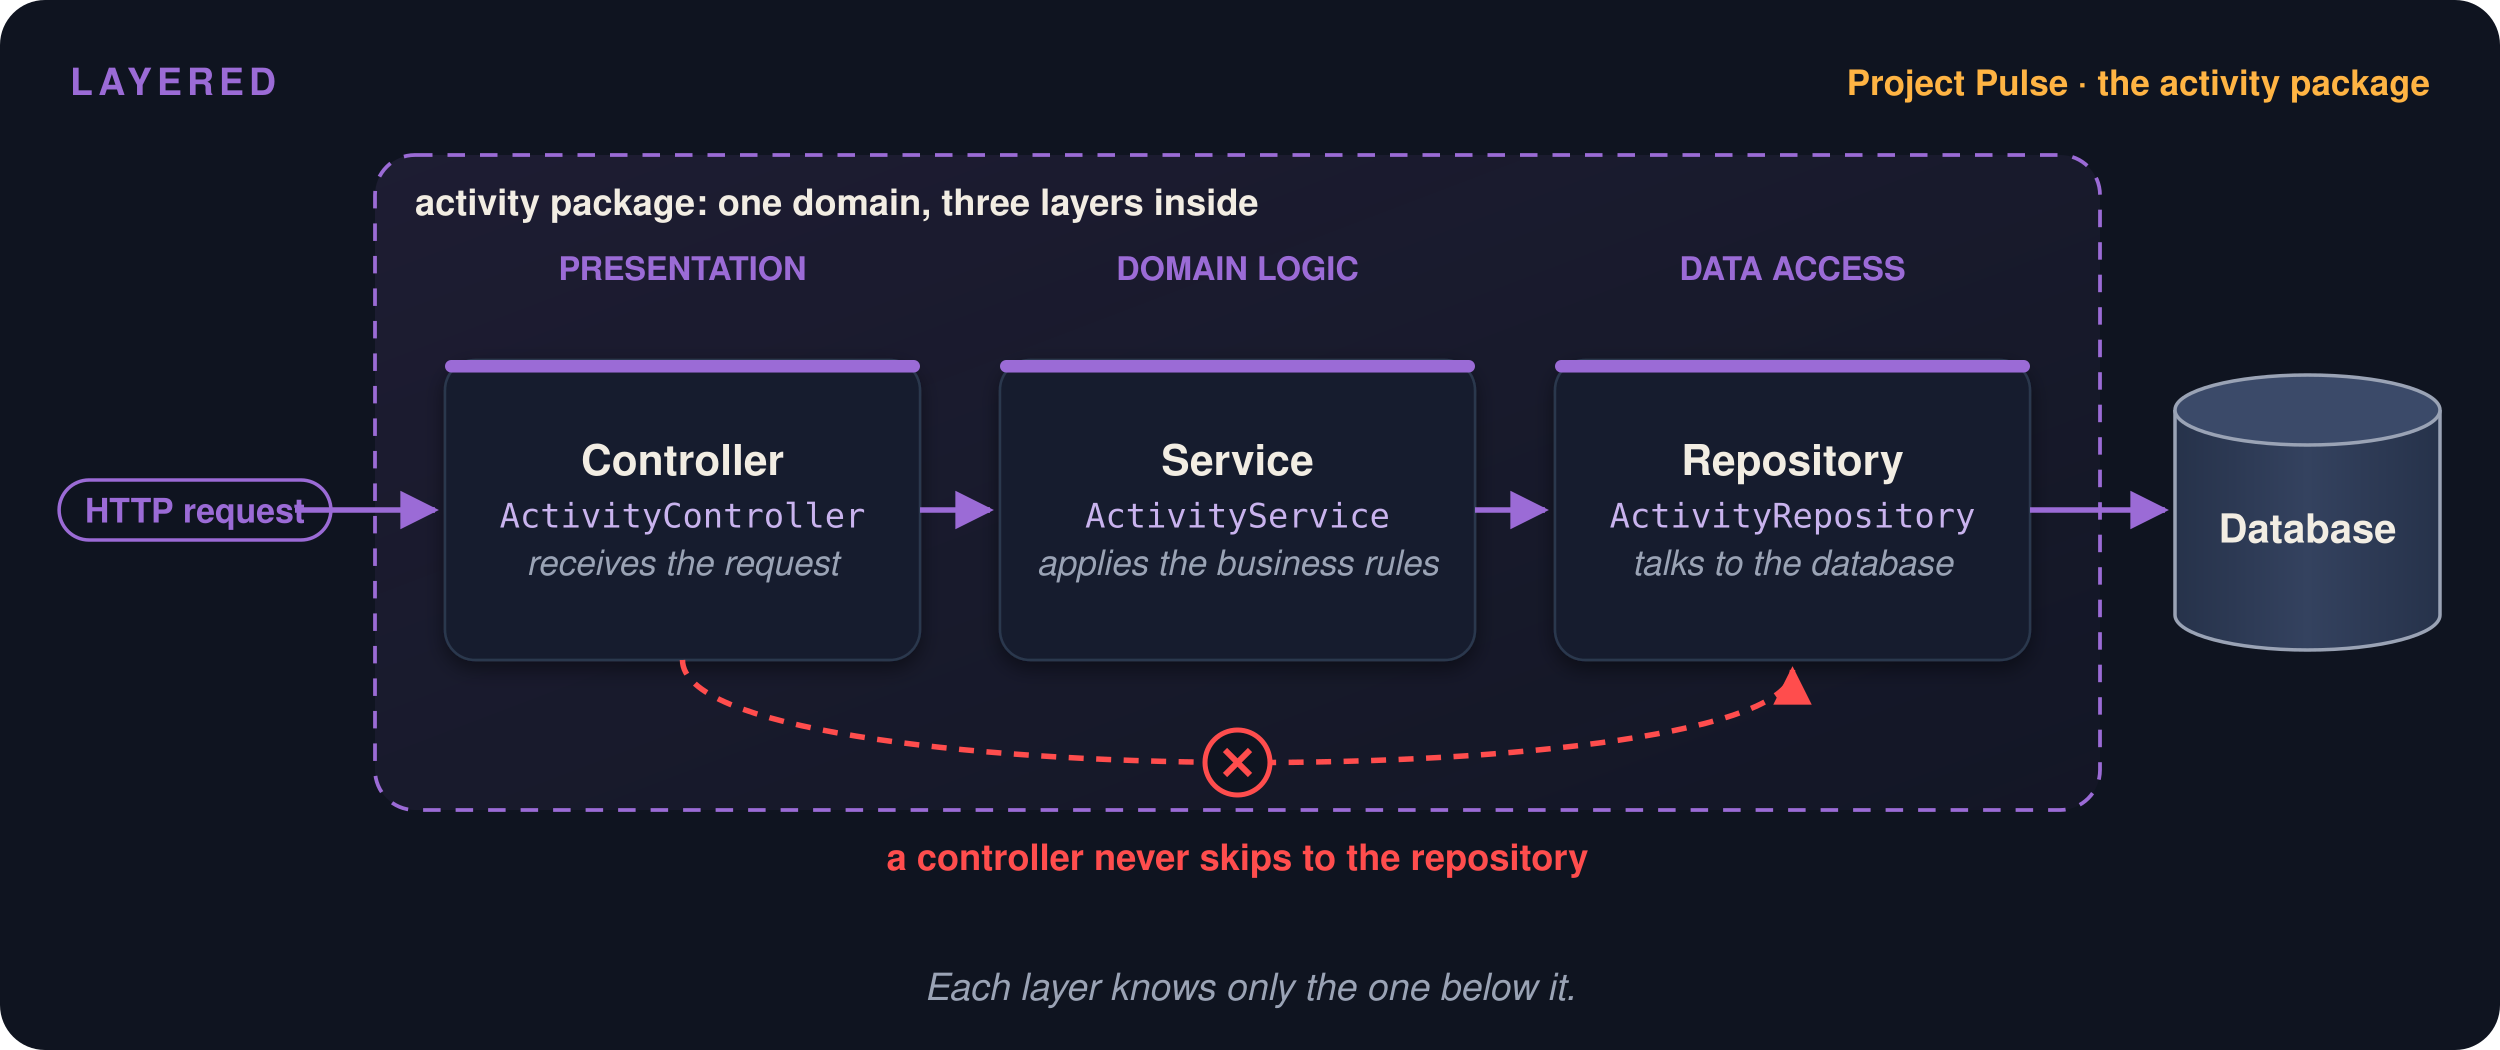
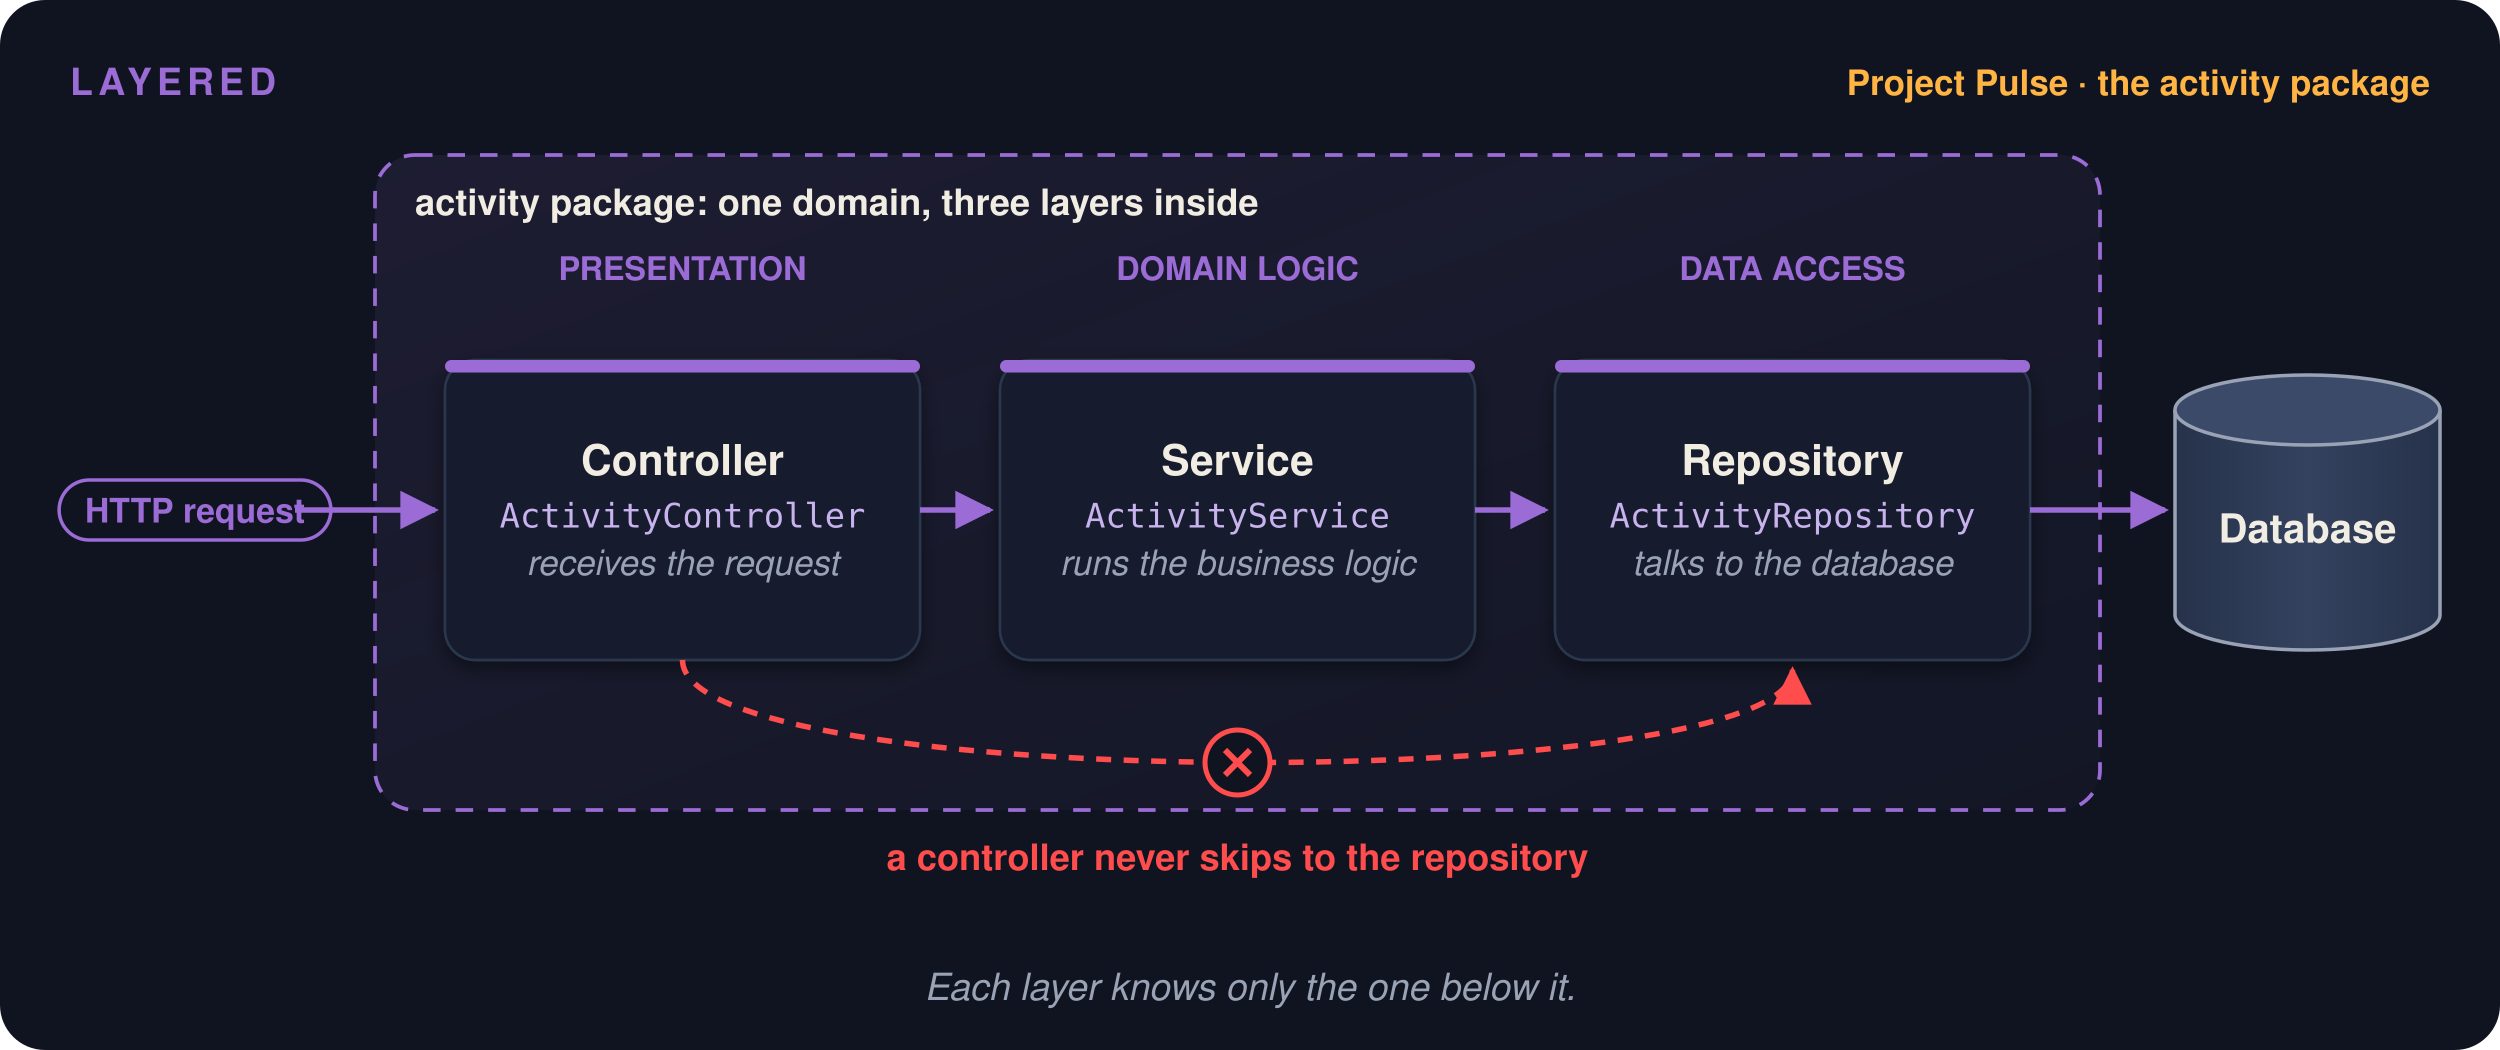
<svg xmlns="http://www.w3.org/2000/svg" viewBox="0 0 1000 420" role="img" aria-labelledby="t d" font-family="'Instrument Sans','Segoe UI',Helvetica,Arial,sans-serif">
  <defs>
    <marker id="m-acc" viewBox="0 0 10 10" refX="9" refY="5" markerWidth="7" markerHeight="7" orient="auto-start-reverse">
      <path d="M0,0 L10,5 L0,10 z" fill="#9B6BD6" />
    </marker>
    <marker id="m-ok" viewBox="0 0 10 10" refX="9" refY="5" markerWidth="7" markerHeight="7" orient="auto-start-reverse">
      <path d="M0,0 L10,5 L0,10 z" fill="#6FCF57" />
    </marker>
    <marker id="m-amber" viewBox="0 0 10 10" refX="9" refY="5" markerWidth="7" markerHeight="7" orient="auto-start-reverse">
      <path d="M0,0 L10,5 L0,10 z" fill="#FFB443" />
    </marker>
    <marker id="m-alarm" viewBox="0 0 10 10" refX="9" refY="5" markerWidth="7" markerHeight="7" orient="auto-start-reverse">
      <path d="M0,0 L10,5 L0,10 z" fill="#FF4D4D" />
    </marker>
    <marker id="m-dim" viewBox="0 0 10 10" refX="9" refY="5" markerWidth="7" markerHeight="7" orient="auto-start-reverse">
      <path d="M0,0 L10,5 L0,10 z" fill="#9AA3B5" />
    </marker>
    <filter id="sh" x="-10%" y="-10%" width="120%" height="140%">
      <feDropShadow dx="0" dy="3" stdDeviation="4" flood-color="#000" flood-opacity="0.45" />
    </filter>
    <linearGradient id="zone" x1="0" y1="0" x2="1" y2="1">
      <stop offset="0" stop-color="#9B6BD6" stop-opacity="0.10" />
      <stop offset="1" stop-color="#9B6BD6" stop-opacity="0.03" />
    </linearGradient>
    <linearGradient id="cyl" x1="0" y1="0" x2="1" y2="0">
      <stop offset="0" stop-color="#26324A" />
      <stop offset="0.5" stop-color="#34425F" />
      <stop offset="1" stop-color="#26324A" />
    </linearGradient>
  </defs>
  <rect width="1000" height="420" rx="18" fill="#0F1420" />
  <text x="28" y="38" fill="#9B6BD6" font-size="15" font-weight="800" letter-spacing="2">LAYERED</text>
  <text x="972" y="38" text-anchor="end" fill="#FFB443" font-size="14" font-weight="700">Project Pulse · the activity package</text>
  <rect x="150" y="62" width="690" height="262" rx="16" fill="url(#zone)" stroke="#9B6BD6" stroke-width="1.5" stroke-dasharray="7 6" />
  <text x="166" y="86" text-anchor="start" fill="#F2EDE3" font-size="14.5" font-weight="700">activity package: one domain, three layers inside</text>
  <rect x="23.64" y="192" width="108.72" height="24" rx="12" fill="#0F1420" stroke="#9B6BD6" stroke-width="1.4" />
  <text x="78" y="209" text-anchor="middle" fill="#9B6BD6" font-size="13.5" font-weight="700">HTTP request</text>
  <text x="273" y="112" text-anchor="middle" fill="#9B6BD6" font-size="13" font-weight="800">PRESENTATION</text>
  <g>
    <g filter="url(#sh)">
      <rect x="178" y="144" width="190" height="120" rx="12" fill="#171E2E" stroke="#2C374E" />
    </g>
    <rect x="178" y="144" width="190" height="5" rx="2.5" fill="#9B6BD6" />
    <text x="273.0" y="190.0" text-anchor="middle" fill="#F2EDE3" font-size="17" font-weight="700">Controller</text>
    <text x="273.0" y="211.0" text-anchor="middle" fill="#C9B3EE" font-size="13.5" font-weight="500" font-family="'IBM Plex Mono',Consolas,Menlo,monospace">ActivityController</text>
    <text x="273.0" y="230.0" text-anchor="middle" fill="#9AA3B5" font-size="14" font-weight="500" font-style="italic">receives the request</text>
  </g>
  <text x="495" y="112" text-anchor="middle" fill="#9B6BD6" font-size="13" font-weight="800">DOMAIN LOGIC</text>
  <g>
    <g filter="url(#sh)">
      <rect x="400" y="144" width="190" height="120" rx="12" fill="#171E2E" stroke="#2C374E" />
    </g>
    <rect x="400" y="144" width="190" height="5" rx="2.5" fill="#9B6BD6" />
    <text x="495.0" y="190.0" text-anchor="middle" fill="#F2EDE3" font-size="17" font-weight="700">Service</text>
    <text x="495.0" y="211.0" text-anchor="middle" fill="#C9B3EE" font-size="13.5" font-weight="500" font-family="'IBM Plex Mono',Consolas,Menlo,monospace">ActivityService</text>
-     <text x="495.0" y="230.0" text-anchor="middle" fill="#9AA3B5" font-size="14" font-weight="500" font-style="italic">applies the business rules</text>
+     <text x="495.0" y="230.0" text-anchor="middle" fill="#9AA3B5" font-size="14" font-weight="500" font-style="italic">runs the business logic</text>
  </g>
  <text x="717" y="112" text-anchor="middle" fill="#9B6BD6" font-size="13" font-weight="800">DATA ACCESS</text>
  <g>
    <g filter="url(#sh)">
      <rect x="622" y="144" width="190" height="120" rx="12" fill="#171E2E" stroke="#2C374E" />
    </g>
    <rect x="622" y="144" width="190" height="5" rx="2.5" fill="#9B6BD6" />
    <text x="717.0" y="190.0" text-anchor="middle" fill="#F2EDE3" font-size="17" font-weight="700">Repository</text>
    <text x="717.0" y="211.0" text-anchor="middle" fill="#C9B3EE" font-size="13.5" font-weight="500" font-family="'IBM Plex Mono',Consolas,Menlo,monospace">ActivityRepository</text>
    <text x="717.0" y="230.0" text-anchor="middle" fill="#9AA3B5" font-size="14" font-weight="500" font-style="italic">talks to the database</text>
  </g>
  <line x1="118" y1="204" x2="174" y2="204" stroke="#9B6BD6" stroke-width="2.2" marker-end="url(#m-acc)" />
  <line x1="368" y1="204" x2="396" y2="204" stroke="#9B6BD6" stroke-width="2.2" marker-end="url(#m-acc)" />
  <line x1="590" y1="204" x2="618" y2="204" stroke="#9B6BD6" stroke-width="2.2" marker-end="url(#m-acc)" />
  <line x1="812" y1="204" x2="866" y2="204" stroke="#9B6BD6" stroke-width="2.2" marker-end="url(#m-acc)" />
  <text x="382" y="196" text-anchor="middle" fill="#9AA3B5" font-size="12" font-weight="500" />
  <g>
    <path d="M870,164 v82 a53.0,14 0 0 0 106,0 v-82" fill="url(#cyl)" stroke="#9AA3B5" stroke-width="1.4" />
    <ellipse cx="923.0" cy="164" rx="53.0" ry="14" fill="#3B4A69" stroke="#9AA3B5" stroke-width="1.4" />
    <text x="923.0" y="217.0" text-anchor="middle" fill="#F2EDE3" font-size="16" font-weight="700">Database</text>
  </g>
  <path d="M273,264 C273,318 717,318 717,268" fill="none" stroke="#FF4D4D" stroke-width="2.2" stroke-dasharray="6 5" marker-end="url(#m-alarm)" />
  <circle cx="495" cy="305" r="13" fill="#0F1420" stroke="#FF4D4D" stroke-width="2" />
  <path d="M490,300 l10,10 M500,300 l-10,10" stroke="#FF4D4D" stroke-width="2.4" />
  <text x="495" y="348" text-anchor="middle" fill="#FF4D4D" font-size="14.5" font-weight="700">a controller never skips to the repository</text>
  <text x="500.0" y="400" text-anchor="middle" fill="#9AA3B5" font-size="15" font-weight="500" font-style="italic">Each layer knows only the one below it.</text>
</svg>
